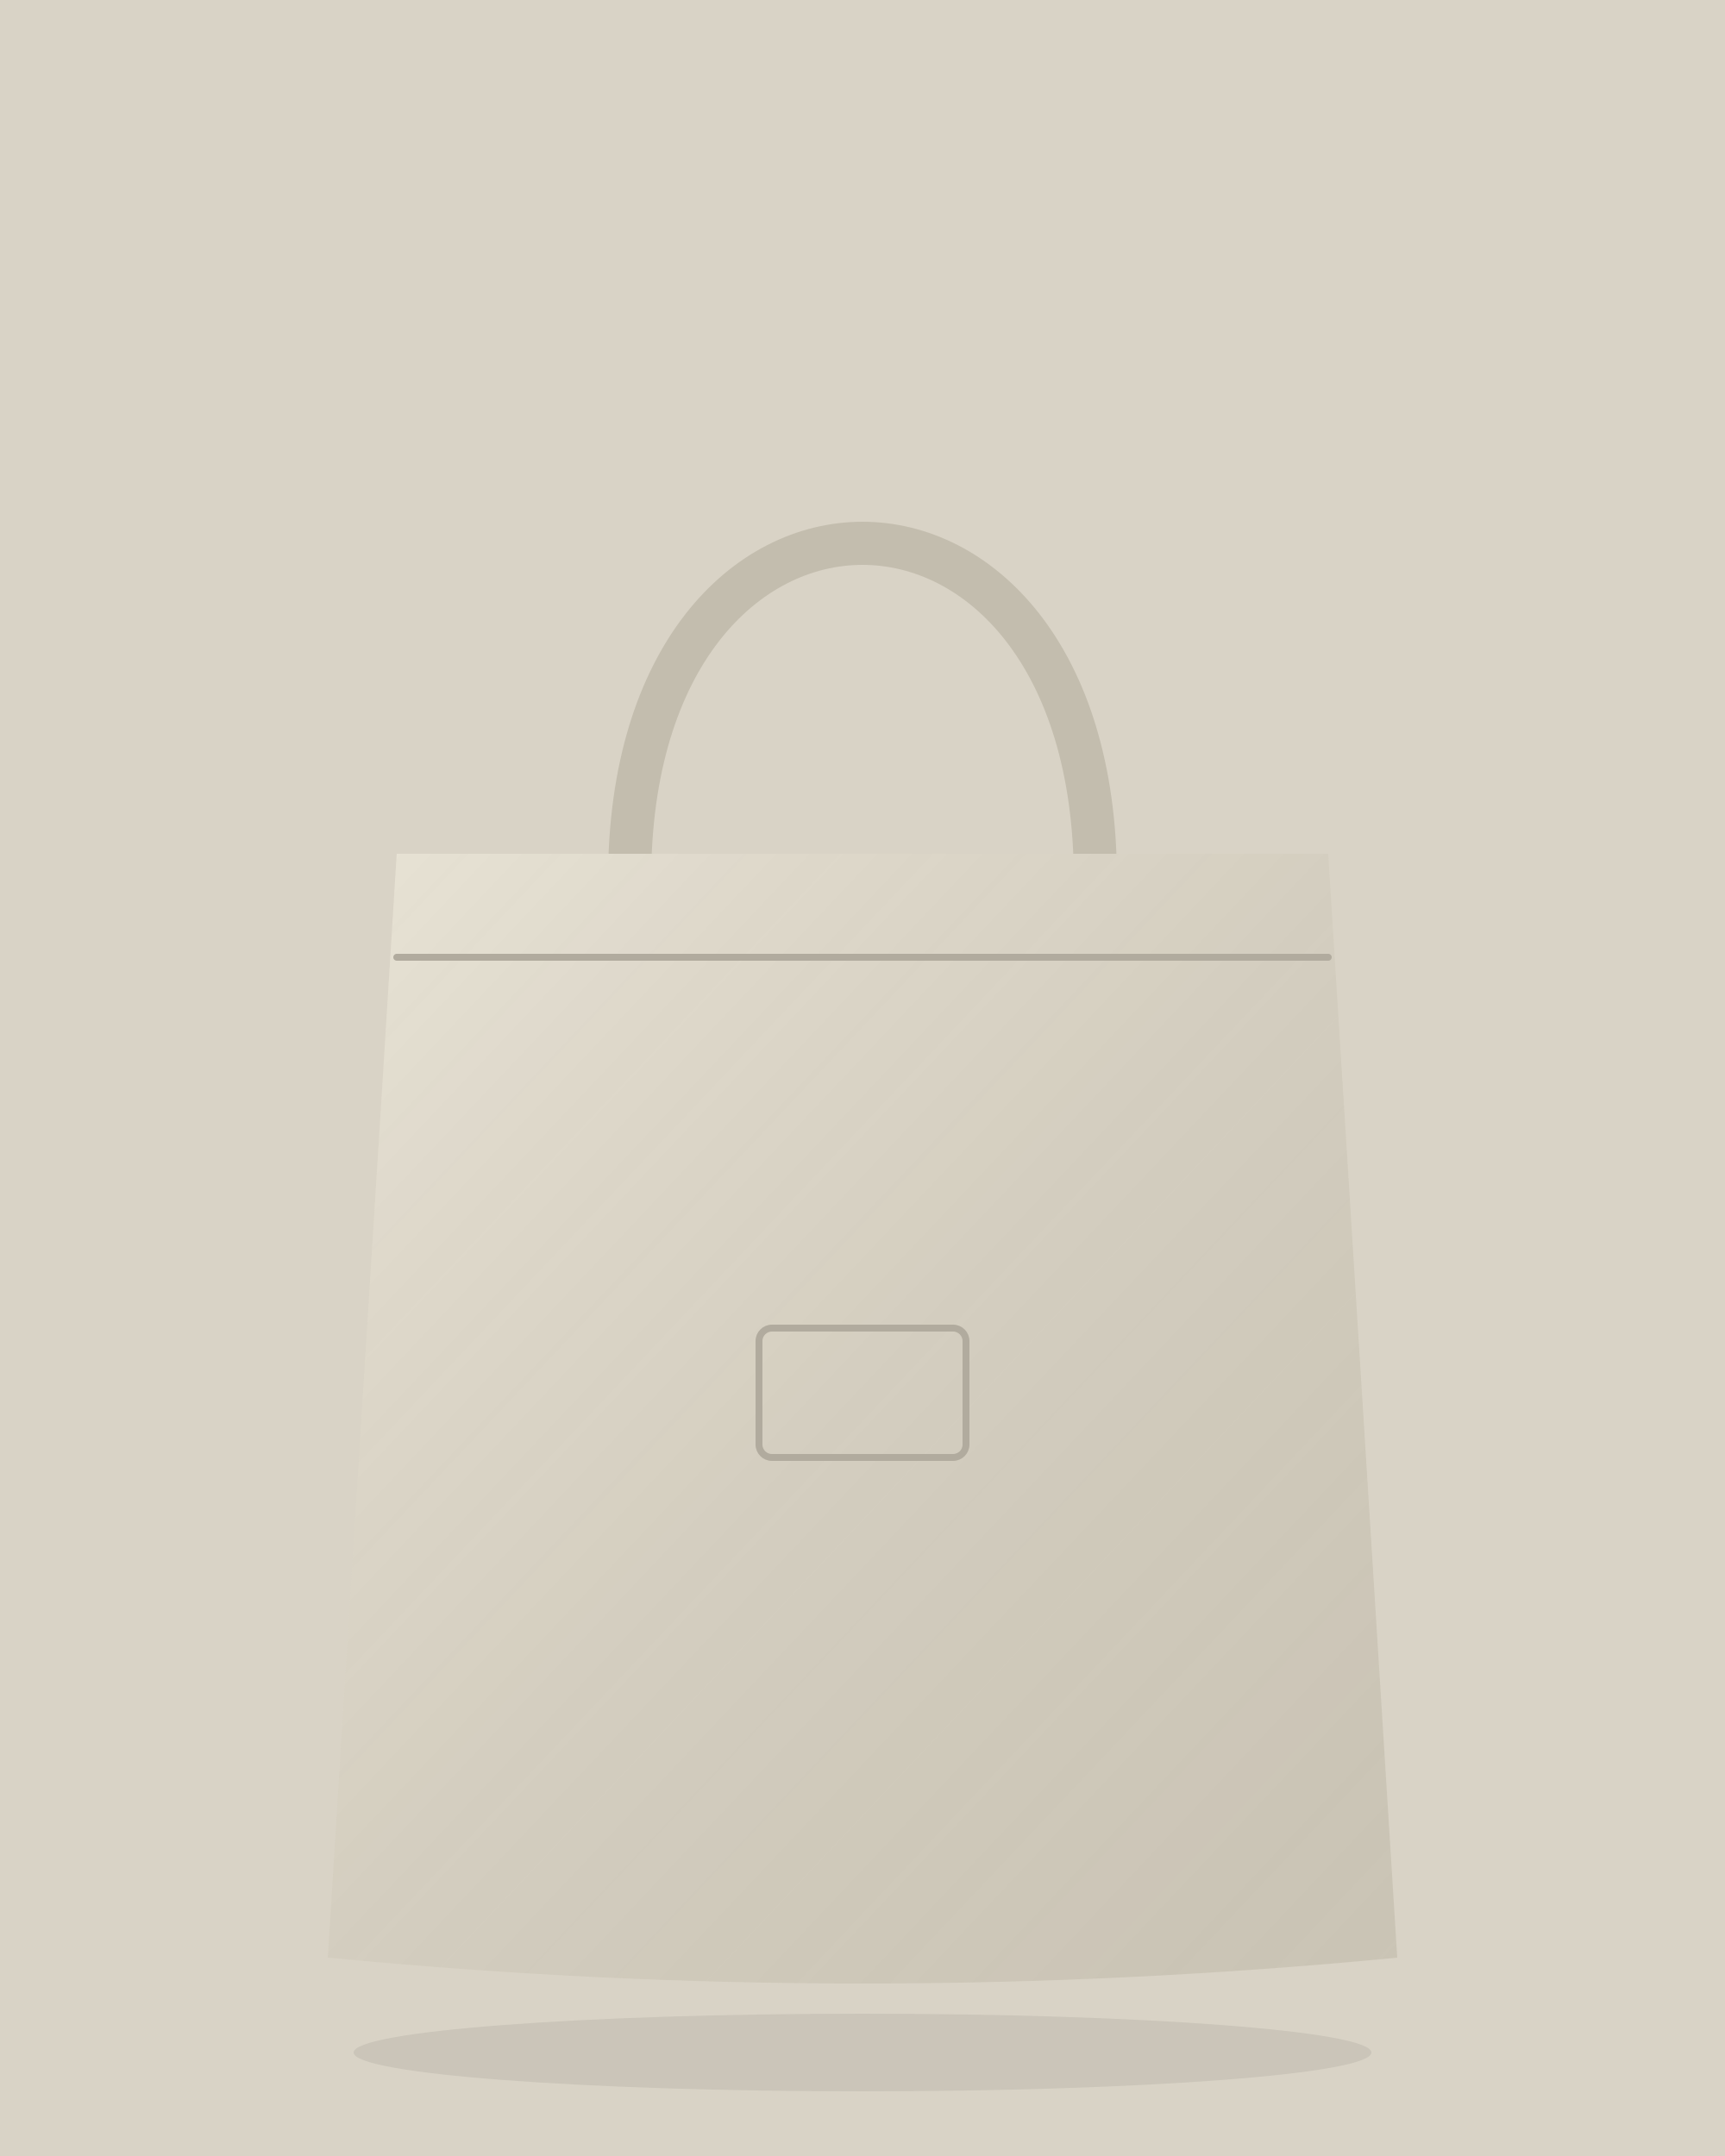
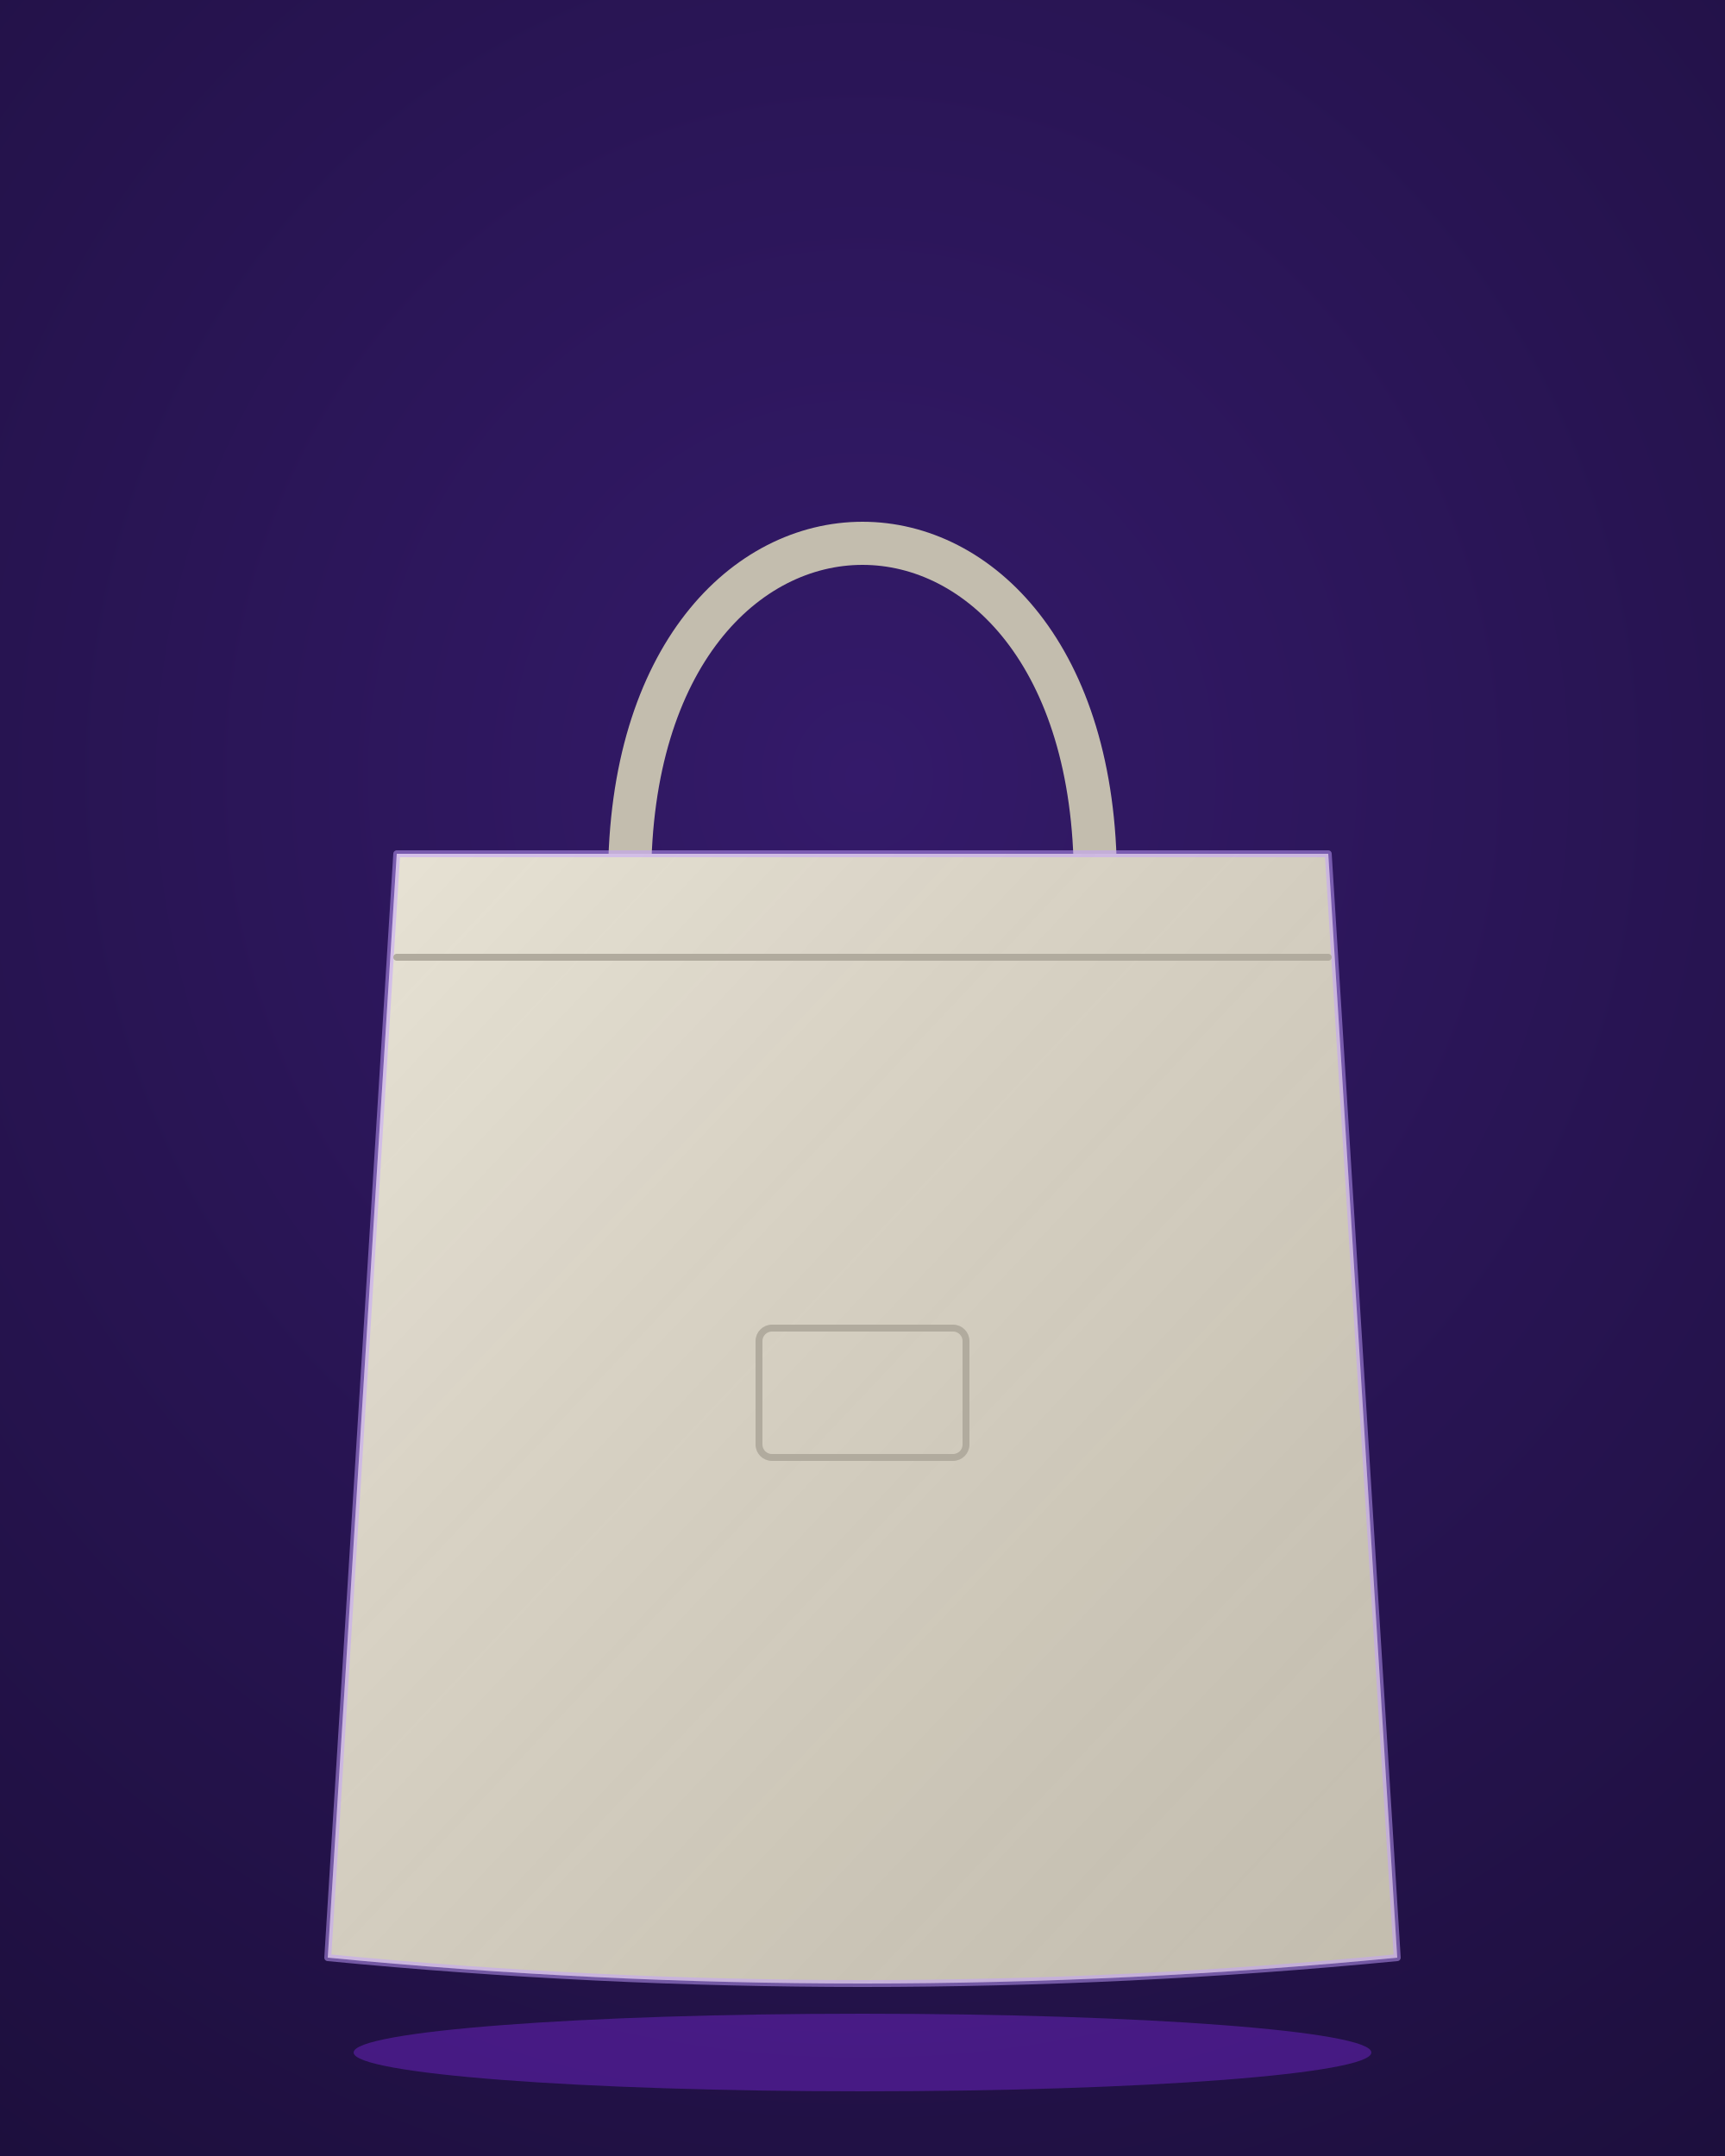
<svg xmlns="http://www.w3.org/2000/svg" viewBox="0 0 400 500" preserveAspectRatio="xMidYMid slice">
  <defs>
    <linearGradient id="g" x1="0" y1="0" x2="1" y2="1">
      <stop offset="0" stop-color="#fff" stop-opacity=".2" />
-       <stop offset="1" stop-color="#000" stop-opacity=".11" />
+       <stop offset="1" stop-color="#000" stop-opacity=".14" />
    </linearGradient>
+     <radialGradient id="bgr" cx=".5" cy=".42" r=".8">
+       <stop offset="0" stop-color="#341A6A" />
+       <stop offset="1" stop-color="#0A0618" />
+     </radialGradient>
  </defs>
-   <rect x="-200" y="-200" width="800" height="900" fill="#D9D3C6" />
-   <ellipse cx="200" cy="476" rx="118" ry="9" fill="#000" opacity=".07" />
+   <rect x="-200" y="-200" width="800" height="900" fill="url(#bgr)" />
+   <ellipse cx="200" cy="476" rx="118" ry="9" fill="#8B2CF5" opacity=".35" />
  <g transform="translate(0 8)">
    <path d="M146 196 C146 92 254 92 254 196" fill="none" stroke="#c3bdae" stroke-width="10" stroke-linecap="round" stroke-linejoin="round" />
    <path d="M92 190 L308 190 L324 446 Q200 458 76 446 Z" fill="#E3DCCB" />
    <path d="M92 190 L308 190 L324 446 Q200 458 76 446 Z" fill="url(#g)" />
+     <path d="M92 190 L308 190 L324 446 Q200 458 76 446 Z" fill="none" stroke="#C4A1FF" stroke-opacity=".5" stroke-width="1.6" stroke-linejoin="round" />
    <path d="M92 214 L308 214" fill="none" stroke="#b1ab9e" stroke-width="1.6" stroke-linecap="round" stroke-linejoin="round" />
    <rect x="176" y="300" width="48" height="30" rx="3" fill="none" stroke="#b1ab9e" stroke-width="1.6" />
  </g>
</svg>
